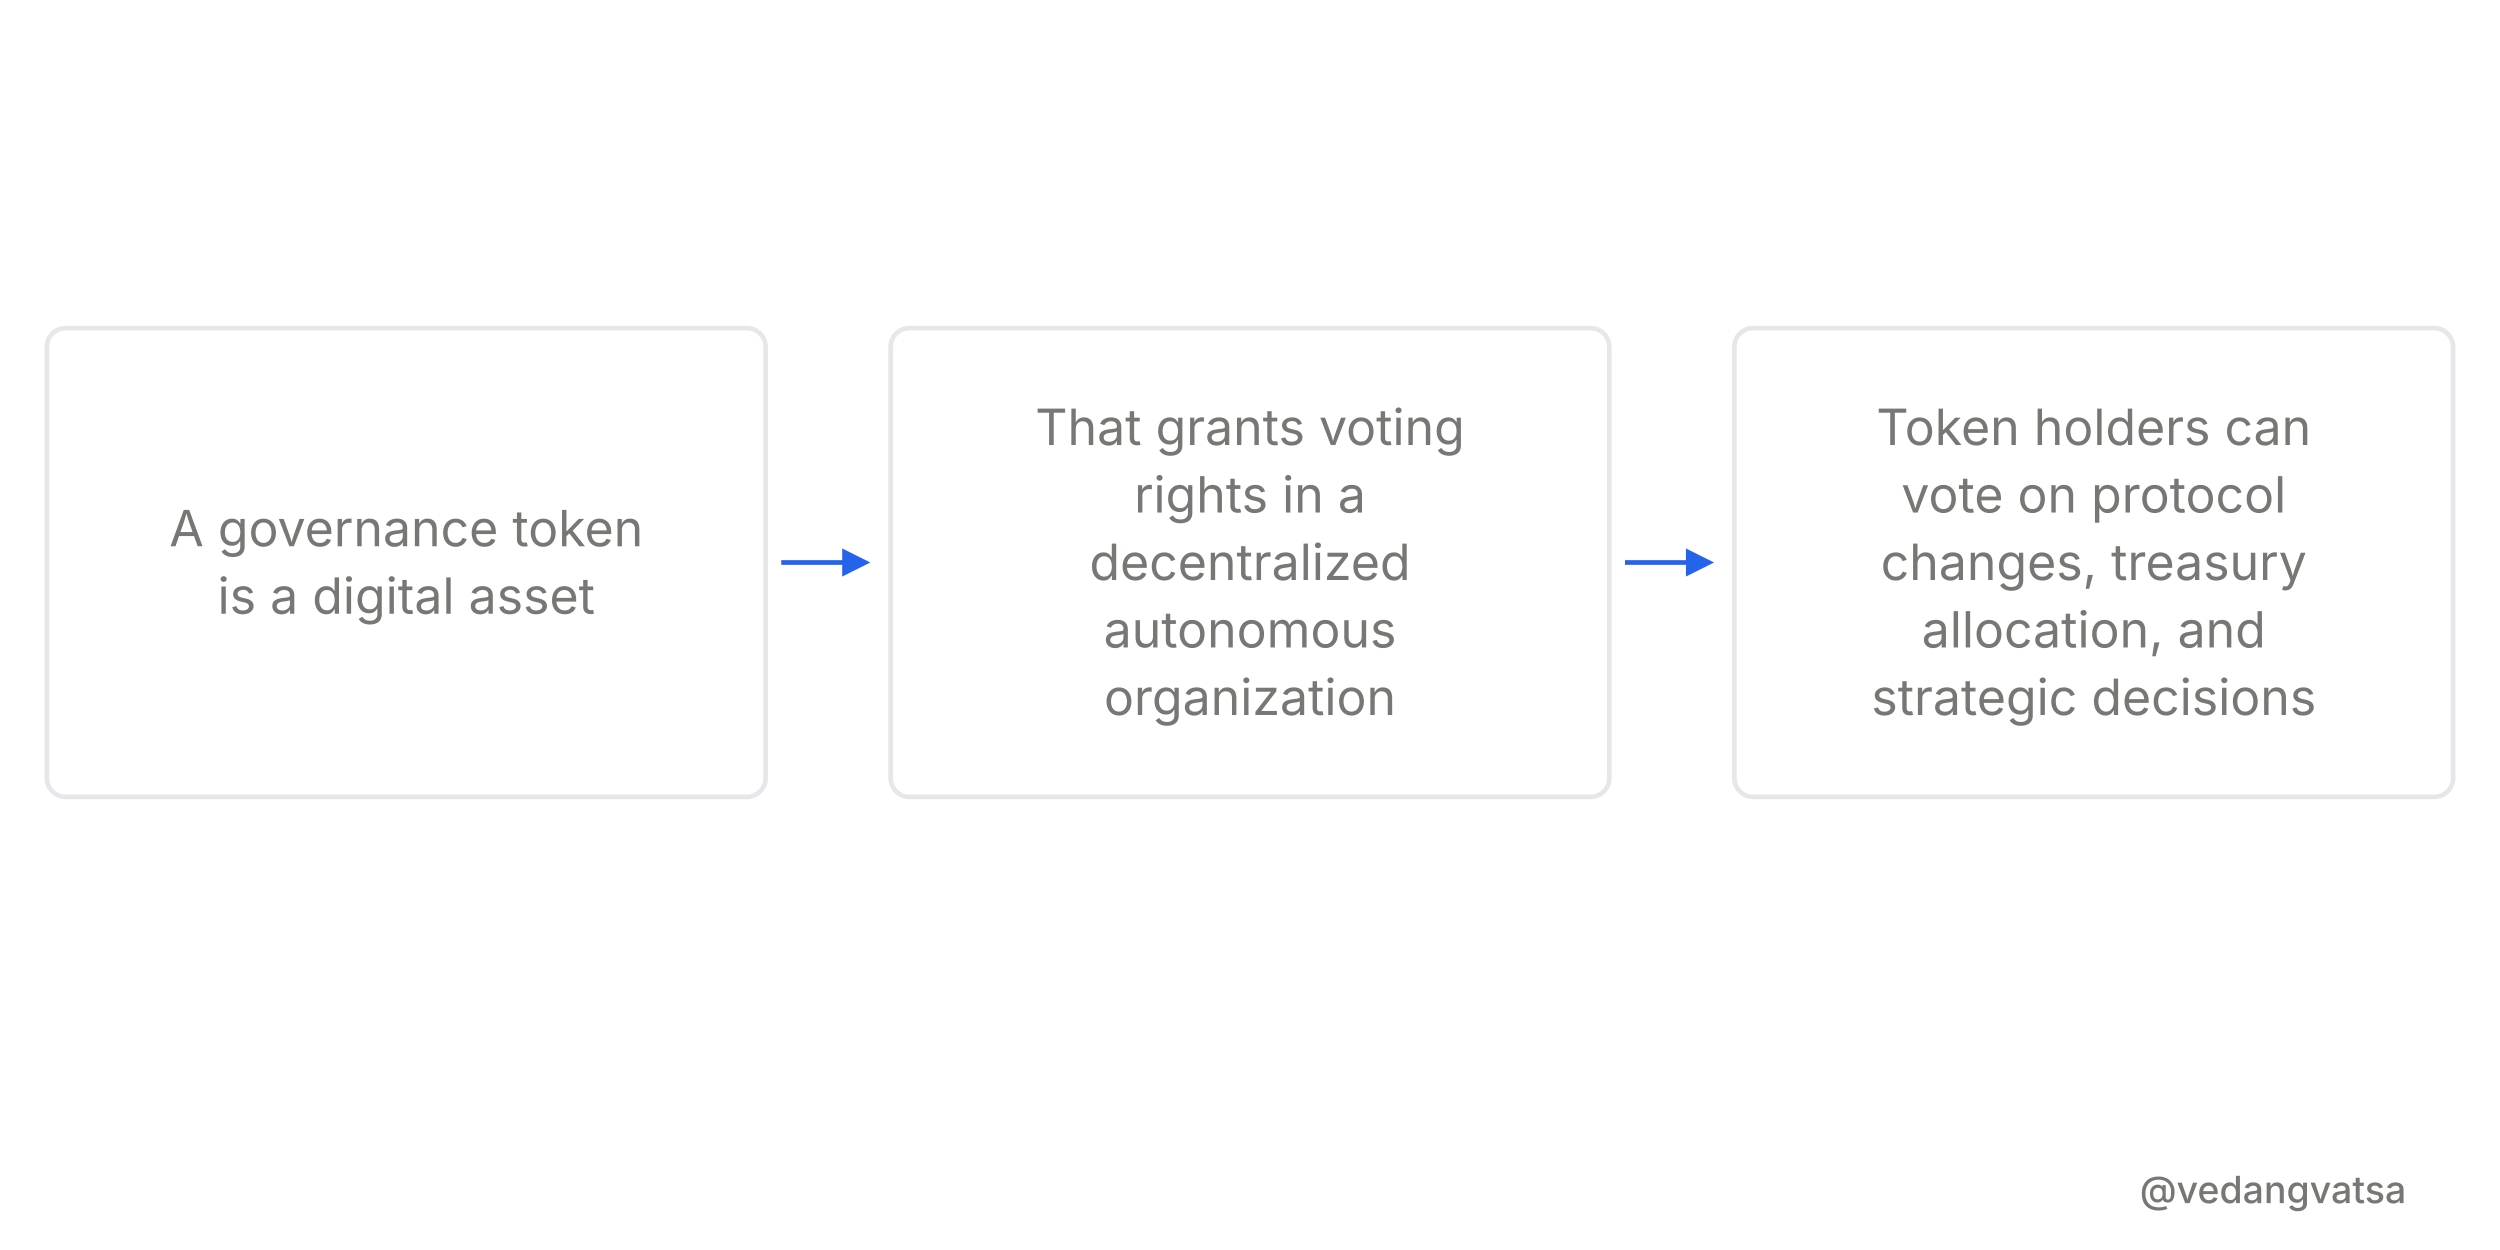
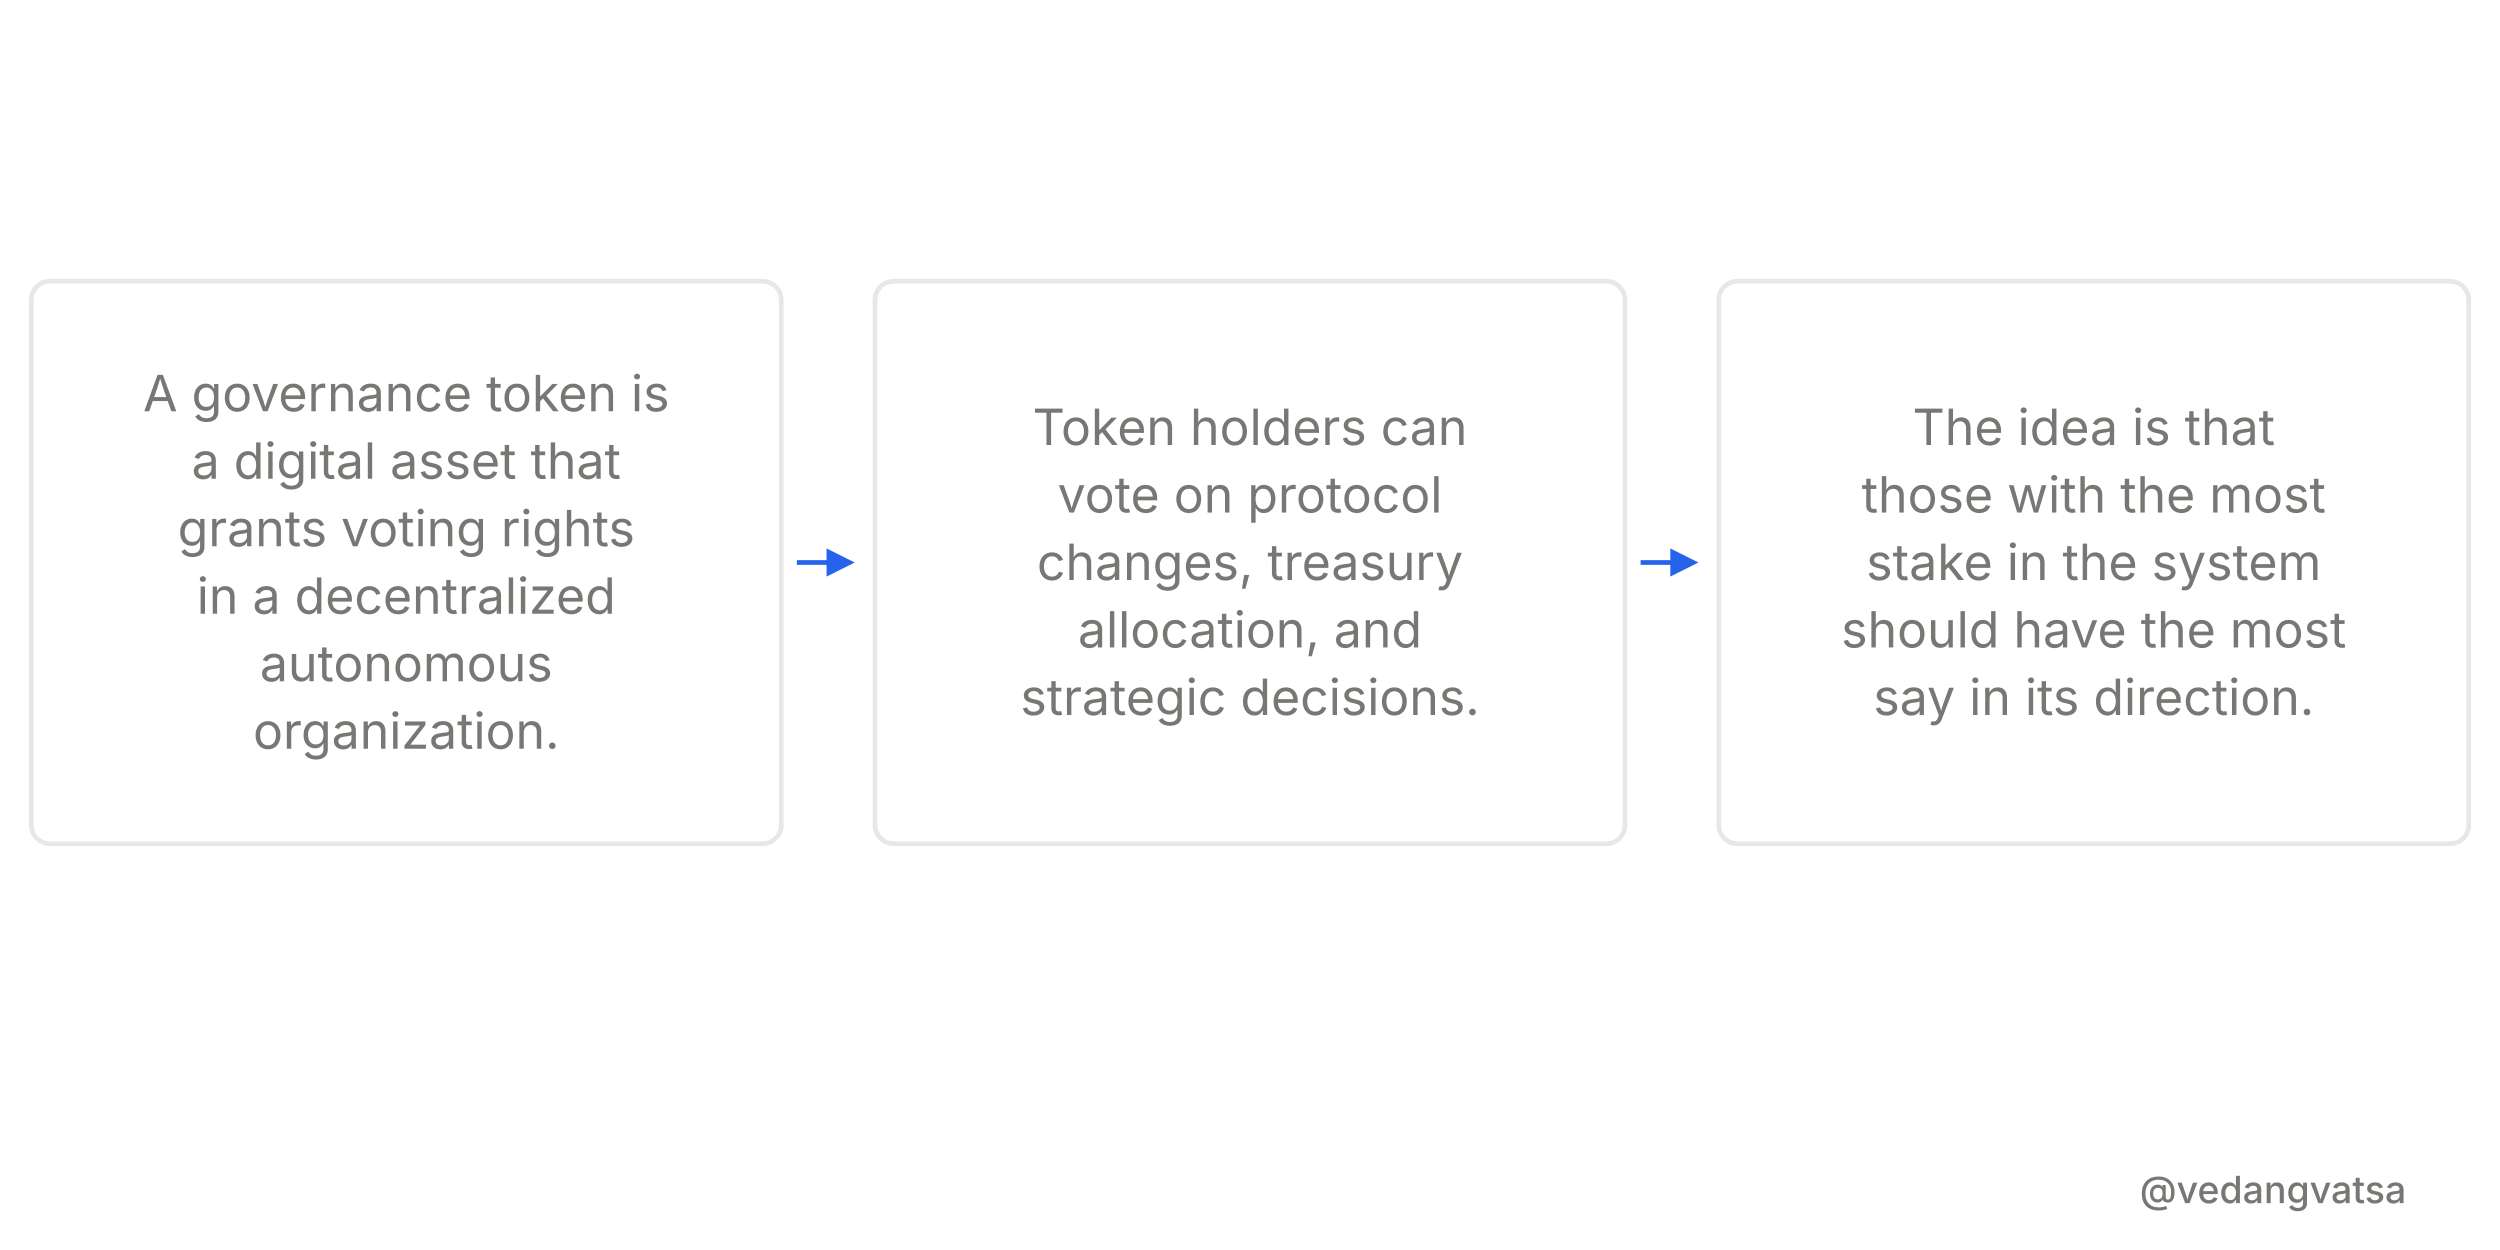
<svg xmlns="http://www.w3.org/2000/svg" viewBox="0 0 800 400" width="800" height="400" style="background-color:#ffffff">
  <defs>
    <marker id="arrow" markerWidth="6" markerHeight="6" refX="5" refY="3" orient="auto">
      <path d="M 0 0 L 6 3 L 0 6 z" fill="#2563eb" />
    </marker>
  </defs>
  <rect width="800" height="400" fill="#ffffff" />
  <g>
-     <rect x="15" y="105" width="230" height="150" rx="6" fill="#ffffff" stroke="#e5e7eb" stroke-width="1.5" />
-     <text x="130" y="174.8" font-family="'Inter',sans-serif" font-weight="400" font-size="16" fill="#787774" text-anchor="middle">A governance token</text>
-     <text x="130" y="196.4" font-family="'Inter',sans-serif" font-weight="400" font-size="16" fill="#787774" text-anchor="middle">is a digital asset</text>
-     <line x1="250" y1="180" x2="277" y2="180" stroke="#2563eb" stroke-width="1.5" marker-end="url(#arrow)" />
-     <rect x="285" y="105" width="230" height="150" rx="6" fill="#ffffff" stroke="#e5e7eb" stroke-width="1.5" />
-     <text x="400" y="142.4" font-family="'Inter',sans-serif" font-weight="400" font-size="16" fill="#787774" text-anchor="middle">That grants voting</text>
-     <text x="400" y="164" font-family="'Inter',sans-serif" font-weight="400" font-size="16" fill="#787774" text-anchor="middle">rights in a</text>
-     <text x="400" y="185.6" font-family="'Inter',sans-serif" font-weight="400" font-size="16" fill="#787774" text-anchor="middle">decentralized</text>
-     <text x="400" y="207.2" font-family="'Inter',sans-serif" font-weight="400" font-size="16" fill="#787774" text-anchor="middle">autonomous</text>
-     <text x="400" y="228.8" font-family="'Inter',sans-serif" font-weight="400" font-size="16" fill="#787774" text-anchor="middle">organization</text>
-     <line x1="520" y1="180" x2="547" y2="180" stroke="#2563eb" stroke-width="1.5" marker-end="url(#arrow)" />
-     <rect x="555" y="105" width="230" height="150" rx="6" fill="#ffffff" stroke="#e5e7eb" stroke-width="1.5" />
-     <text x="670" y="142.4" font-family="'Inter',sans-serif" font-weight="400" font-size="16" fill="#787774" text-anchor="middle">Token holders can</text>
-     <text x="670" y="164" font-family="'Inter',sans-serif" font-weight="400" font-size="16" fill="#787774" text-anchor="middle">vote on protocol</text>
-     <text x="670" y="185.6" font-family="'Inter',sans-serif" font-weight="400" font-size="16" fill="#787774" text-anchor="middle">changes, treasury</text>
-     <text x="670" y="207.2" font-family="'Inter',sans-serif" font-weight="400" font-size="16" fill="#787774" text-anchor="middle">allocation, and</text>
-     <text x="670" y="228.8" font-family="'Inter',sans-serif" font-weight="400" font-size="16" fill="#787774" text-anchor="middle">strategic decisions</text>
+     <rect x="10" y="90" width="240" height="180" rx="6" fill="#ffffff" stroke="#e5e7eb" stroke-width="1.5" />
+     <text x="130" y="131.6" font-family="'Inter',sans-serif" font-weight="400" font-size="16" fill="#787774" text-anchor="middle">A governance token is</text>
+     <text x="130" y="153.2" font-family="'Inter',sans-serif" font-weight="400" font-size="16" fill="#787774" text-anchor="middle">a digital asset that</text>
+     <text x="130" y="174.8" font-family="'Inter',sans-serif" font-weight="400" font-size="16" fill="#787774" text-anchor="middle">grants voting rights</text>
+     <text x="130" y="196.4" font-family="'Inter',sans-serif" font-weight="400" font-size="16" fill="#787774" text-anchor="middle">in a decentralized</text>
+     <text x="130" y="218" font-family="'Inter',sans-serif" font-weight="400" font-size="16" fill="#787774" text-anchor="middle">autonomous</text>
+     <text x="130" y="239.6" font-family="'Inter',sans-serif" font-weight="400" font-size="16" fill="#787774" text-anchor="middle">organization.</text>
+     <line x1="255" y1="180" x2="272" y2="180" stroke="#2563eb" stroke-width="1.5" marker-end="url(#arrow)" />
+     <rect x="280" y="90" width="240" height="180" rx="6" fill="#ffffff" stroke="#e5e7eb" stroke-width="1.5" />
+     <text x="400" y="142.4" font-family="'Inter',sans-serif" font-weight="400" font-size="16" fill="#787774" text-anchor="middle">Token holders can</text>
+     <text x="400" y="164" font-family="'Inter',sans-serif" font-weight="400" font-size="16" fill="#787774" text-anchor="middle">vote on protocol</text>
+     <text x="400" y="185.6" font-family="'Inter',sans-serif" font-weight="400" font-size="16" fill="#787774" text-anchor="middle">changes, treasury</text>
+     <text x="400" y="207.2" font-family="'Inter',sans-serif" font-weight="400" font-size="16" fill="#787774" text-anchor="middle">allocation, and</text>
+     <text x="400" y="228.8" font-family="'Inter',sans-serif" font-weight="400" font-size="16" fill="#787774" text-anchor="middle">strategic decisions.</text>
+     <line x1="525" y1="180" x2="542" y2="180" stroke="#2563eb" stroke-width="1.5" marker-end="url(#arrow)" />
+     <rect x="550" y="90" width="240" height="180" rx="6" fill="#ffffff" stroke="#e5e7eb" stroke-width="1.5" />
+     <text x="670" y="142.4" font-family="'Inter',sans-serif" font-weight="400" font-size="16" fill="#787774" text-anchor="middle">The idea is that</text>
+     <text x="670" y="164" font-family="'Inter',sans-serif" font-weight="400" font-size="16" fill="#787774" text-anchor="middle">those with the most</text>
+     <text x="670" y="185.6" font-family="'Inter',sans-serif" font-weight="400" font-size="16" fill="#787774" text-anchor="middle">stake in the system</text>
+     <text x="670" y="207.2" font-family="'Inter',sans-serif" font-weight="400" font-size="16" fill="#787774" text-anchor="middle">should have the most</text>
+     <text x="670" y="228.8" font-family="'Inter',sans-serif" font-weight="400" font-size="16" fill="#787774" text-anchor="middle">say in its direction.</text>
  </g>
  <rect x="0" y="360" width="800" height="40" fill="#ffffff" opacity="0.9" />
  <text x="770" y="385" font-family="'Inter',sans-serif" font-weight="500" font-size="12" fill="#787774" text-anchor="end">@vedangvatsa</text>
</svg>
